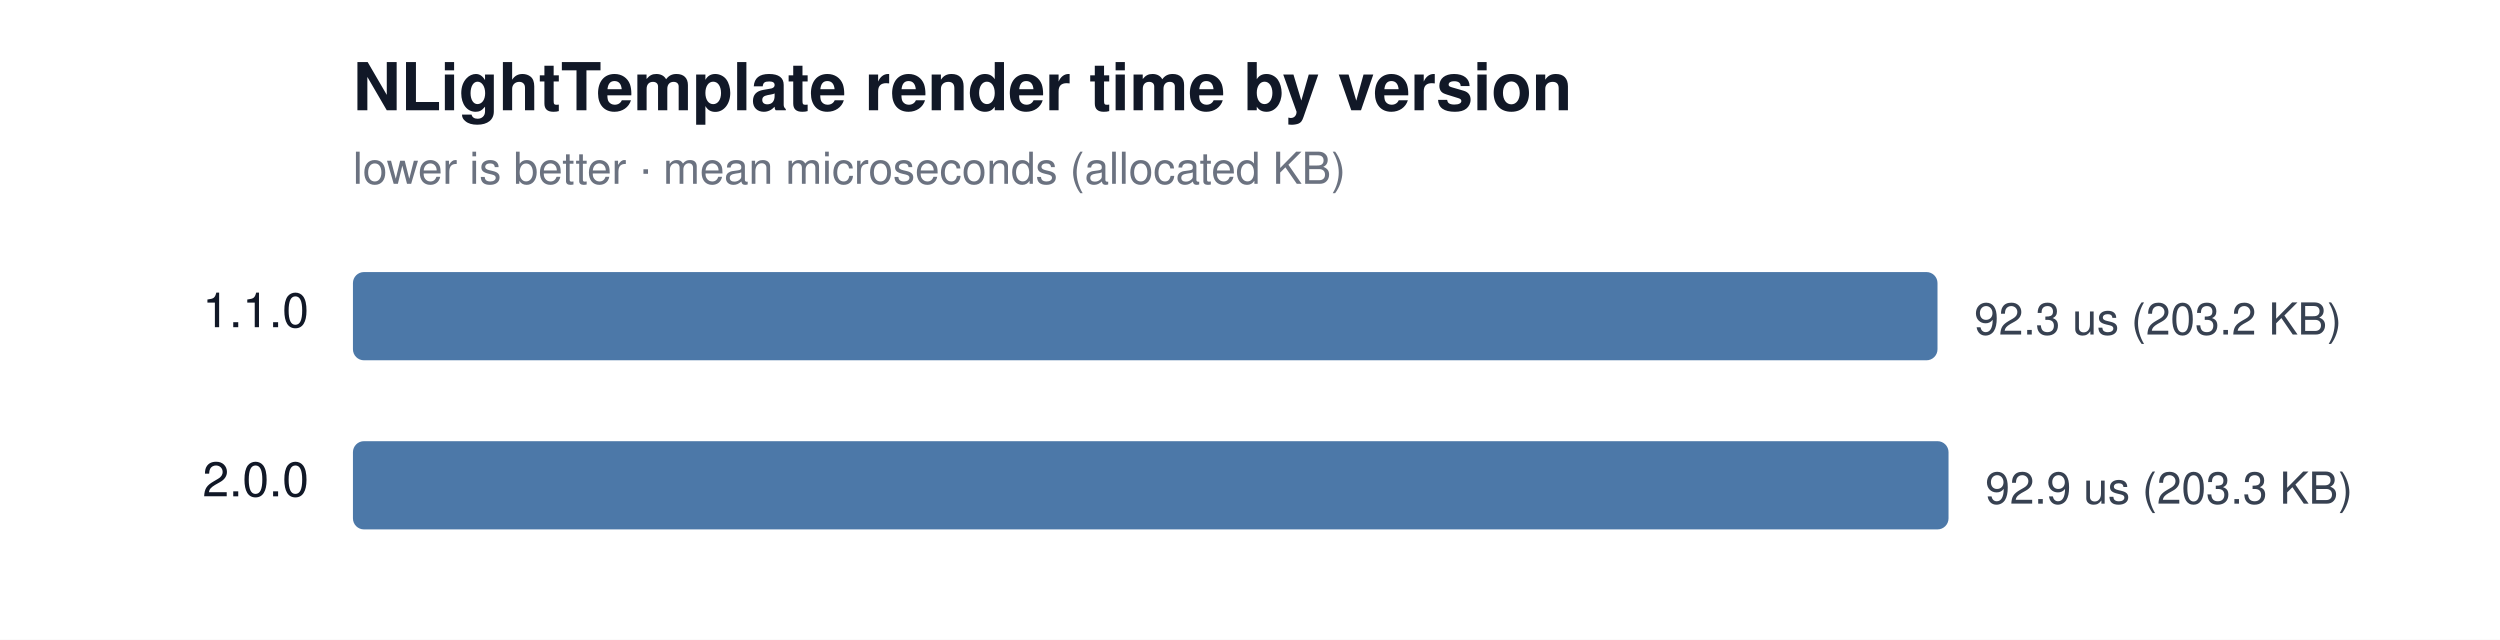
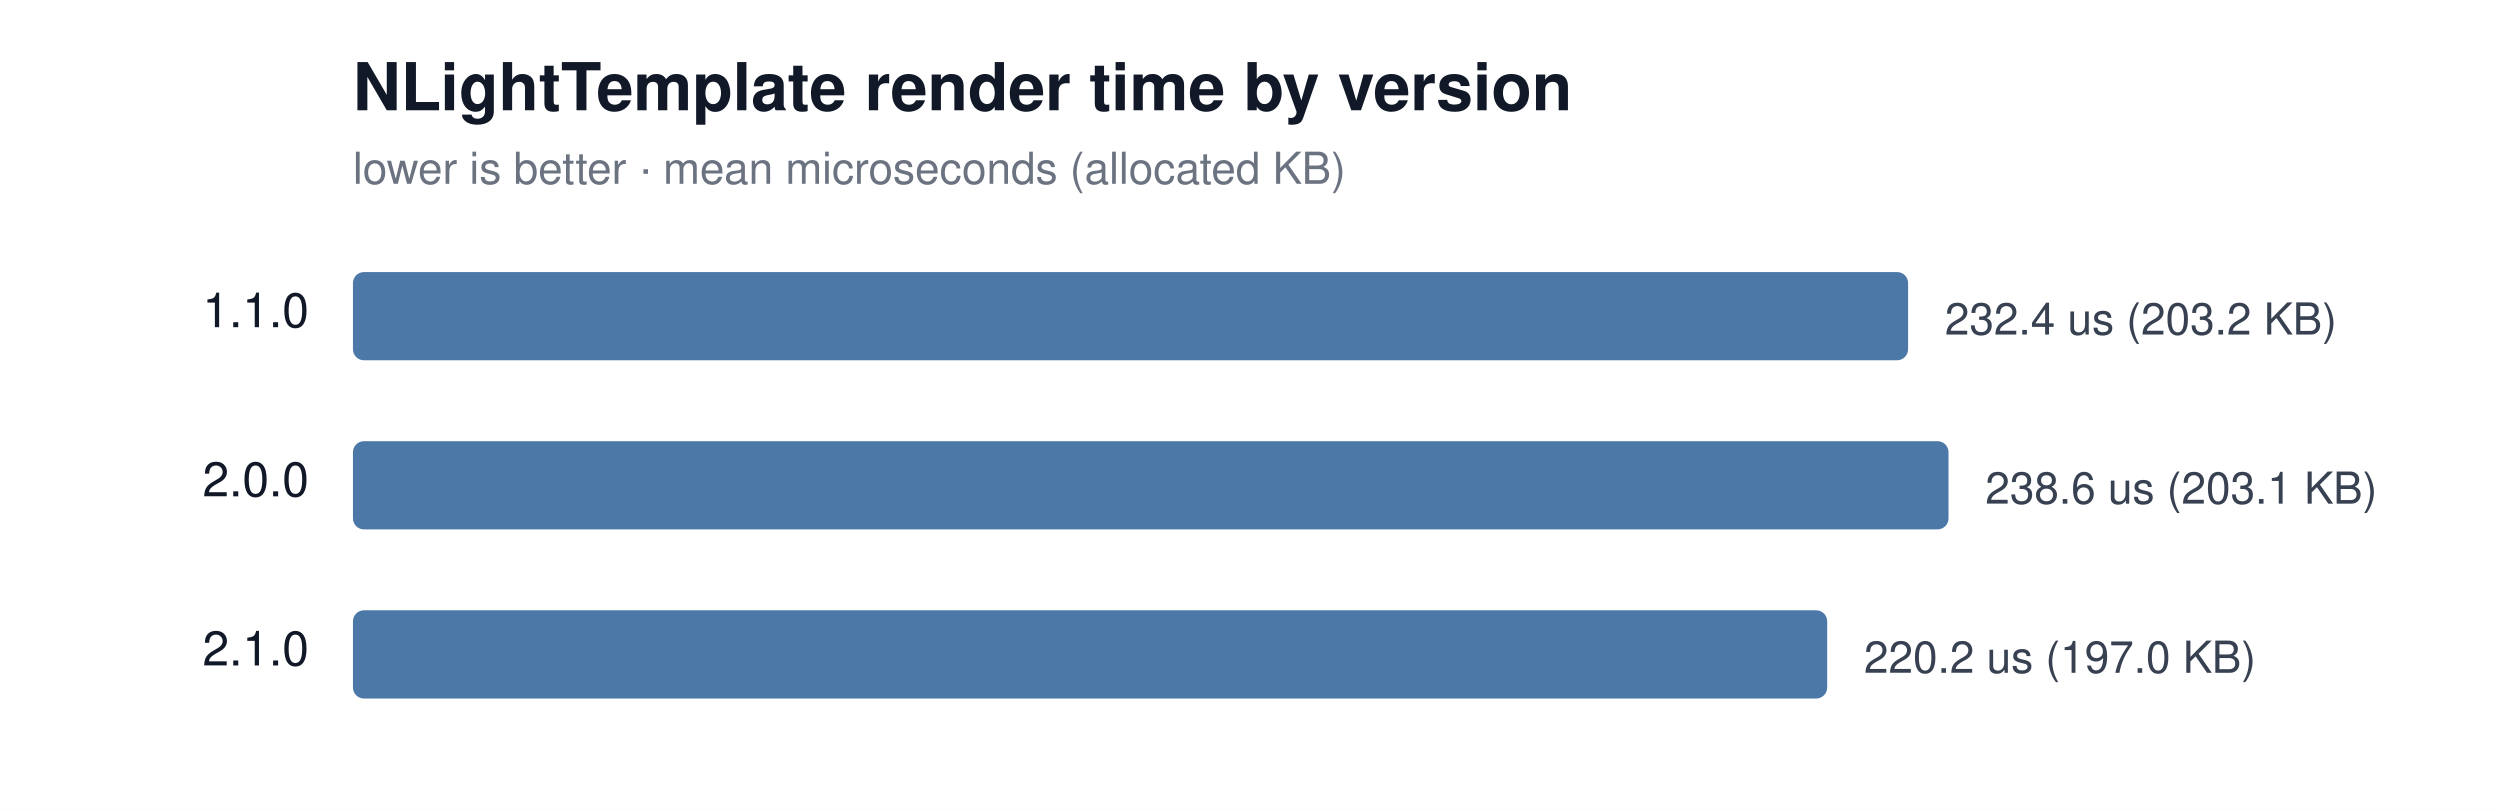
- <svg xmlns="http://www.w3.org/2000/svg" width="680" height="174" font-family="Segoe UI, Helvetica, Arial, sans-serif">
-   <rect width="680" height="174" fill="#ffffff" />
+ <svg xmlns="http://www.w3.org/2000/svg" width="680" height="220" font-family="Segoe UI, Helvetica, Arial, sans-serif">
+   <rect width="680" height="220" fill="#ffffff" />
  <text x="96" y="30" font-size="18" font-weight="700" fill="#111827">NLightTemplate render time by version</text>
  <text x="96" y="50" font-size="12" fill="#6b7280">lower is better · mean microseconds (allocated KB)</text>
  <text x="84" y="89" font-size="13" text-anchor="end" fill="#111827">1.1.0</text>
-   <rect x="96" y="74" width="431" height="24" rx="3" fill="#4c78a8" />
-   <text x="537" y="91" font-size="12" fill="#374151">92.3 us (203.2 KB)</text>
+   <rect x="96" y="74" width="423" height="24" rx="3" fill="#4c78a8" />
+   <text x="529" y="91" font-size="12" fill="#374151">232.4 us (203.2 KB)</text>
  <text x="84" y="135" font-size="13" text-anchor="end" fill="#111827">2.0.0</text>
  <rect x="96" y="120" width="434" height="24" rx="3" fill="#4c78a8" />
-   <text x="540" y="137" font-size="12" fill="#374151">92.9 us (203.3 KB)</text>
+   <text x="540" y="137" font-size="12" fill="#374151">238.6 us (203.1 KB)</text>
+   <text x="84" y="181" font-size="13" text-anchor="end" fill="#111827">2.1.0</text>
+   <rect x="96" y="166" width="401" height="24" rx="3" fill="#4c78a8" />
+   <text x="507" y="183" font-size="12" fill="#374151">220.2 us (197.0 KB)</text>
</svg>
